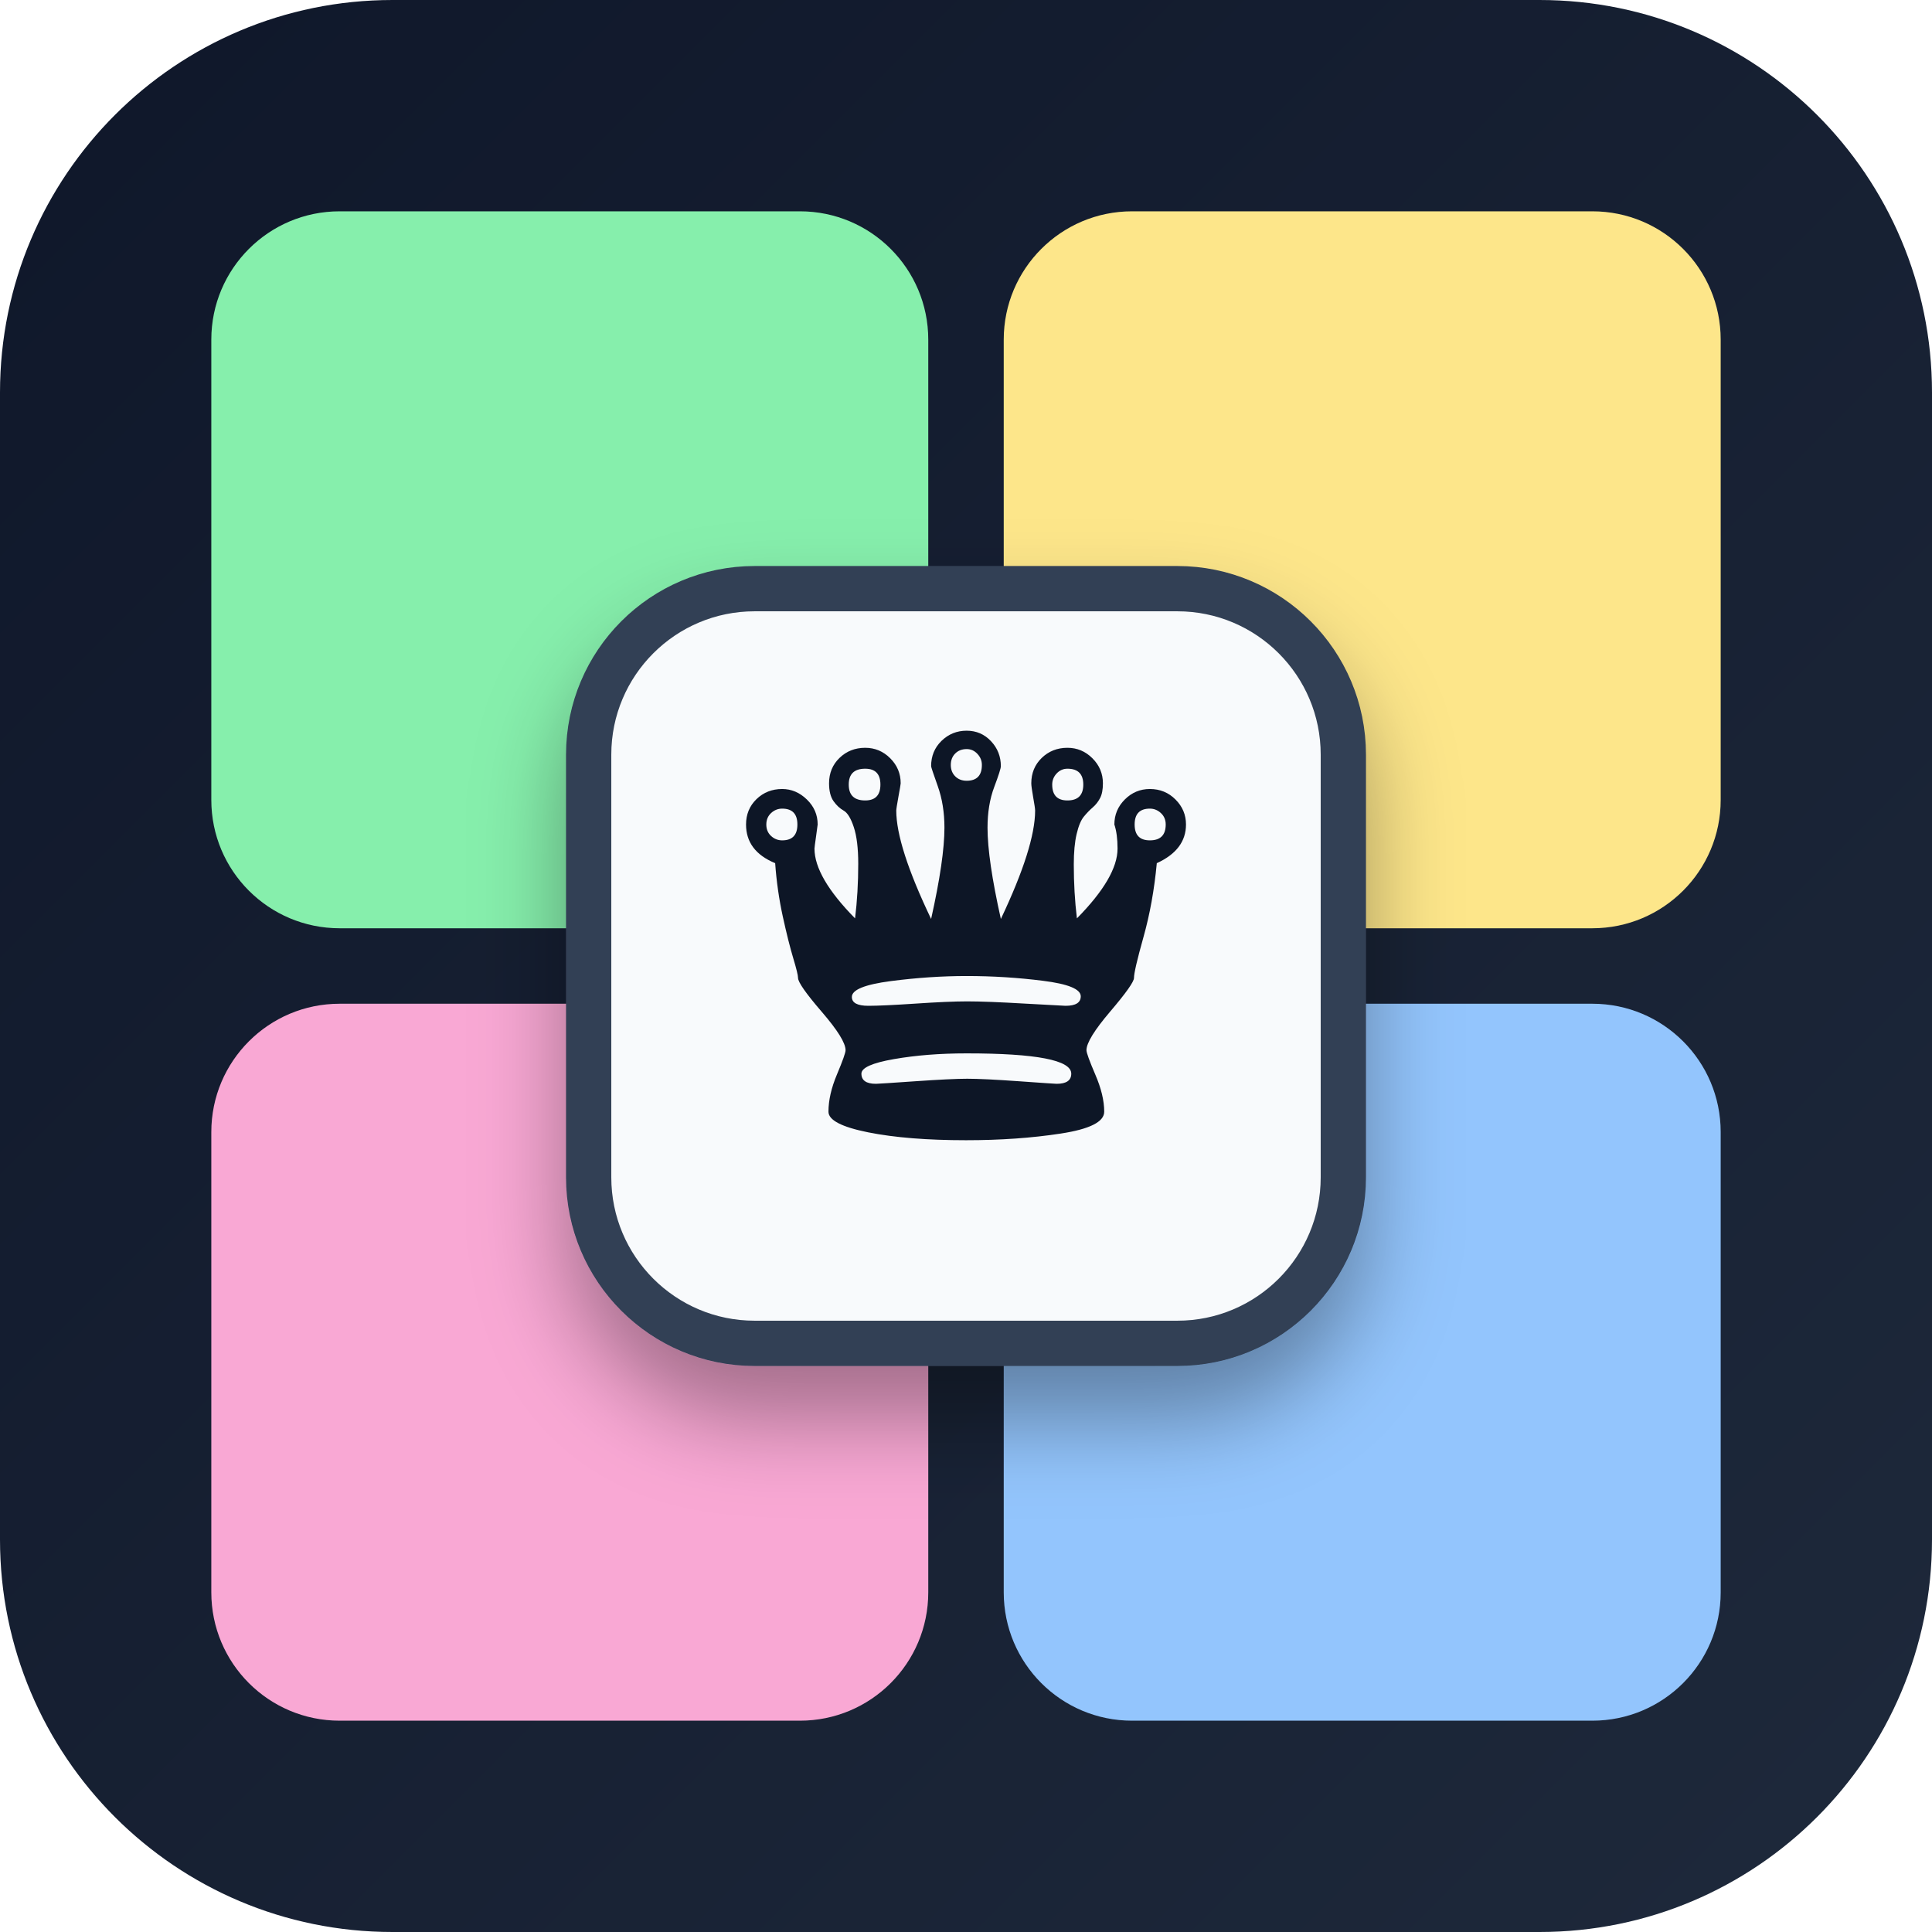
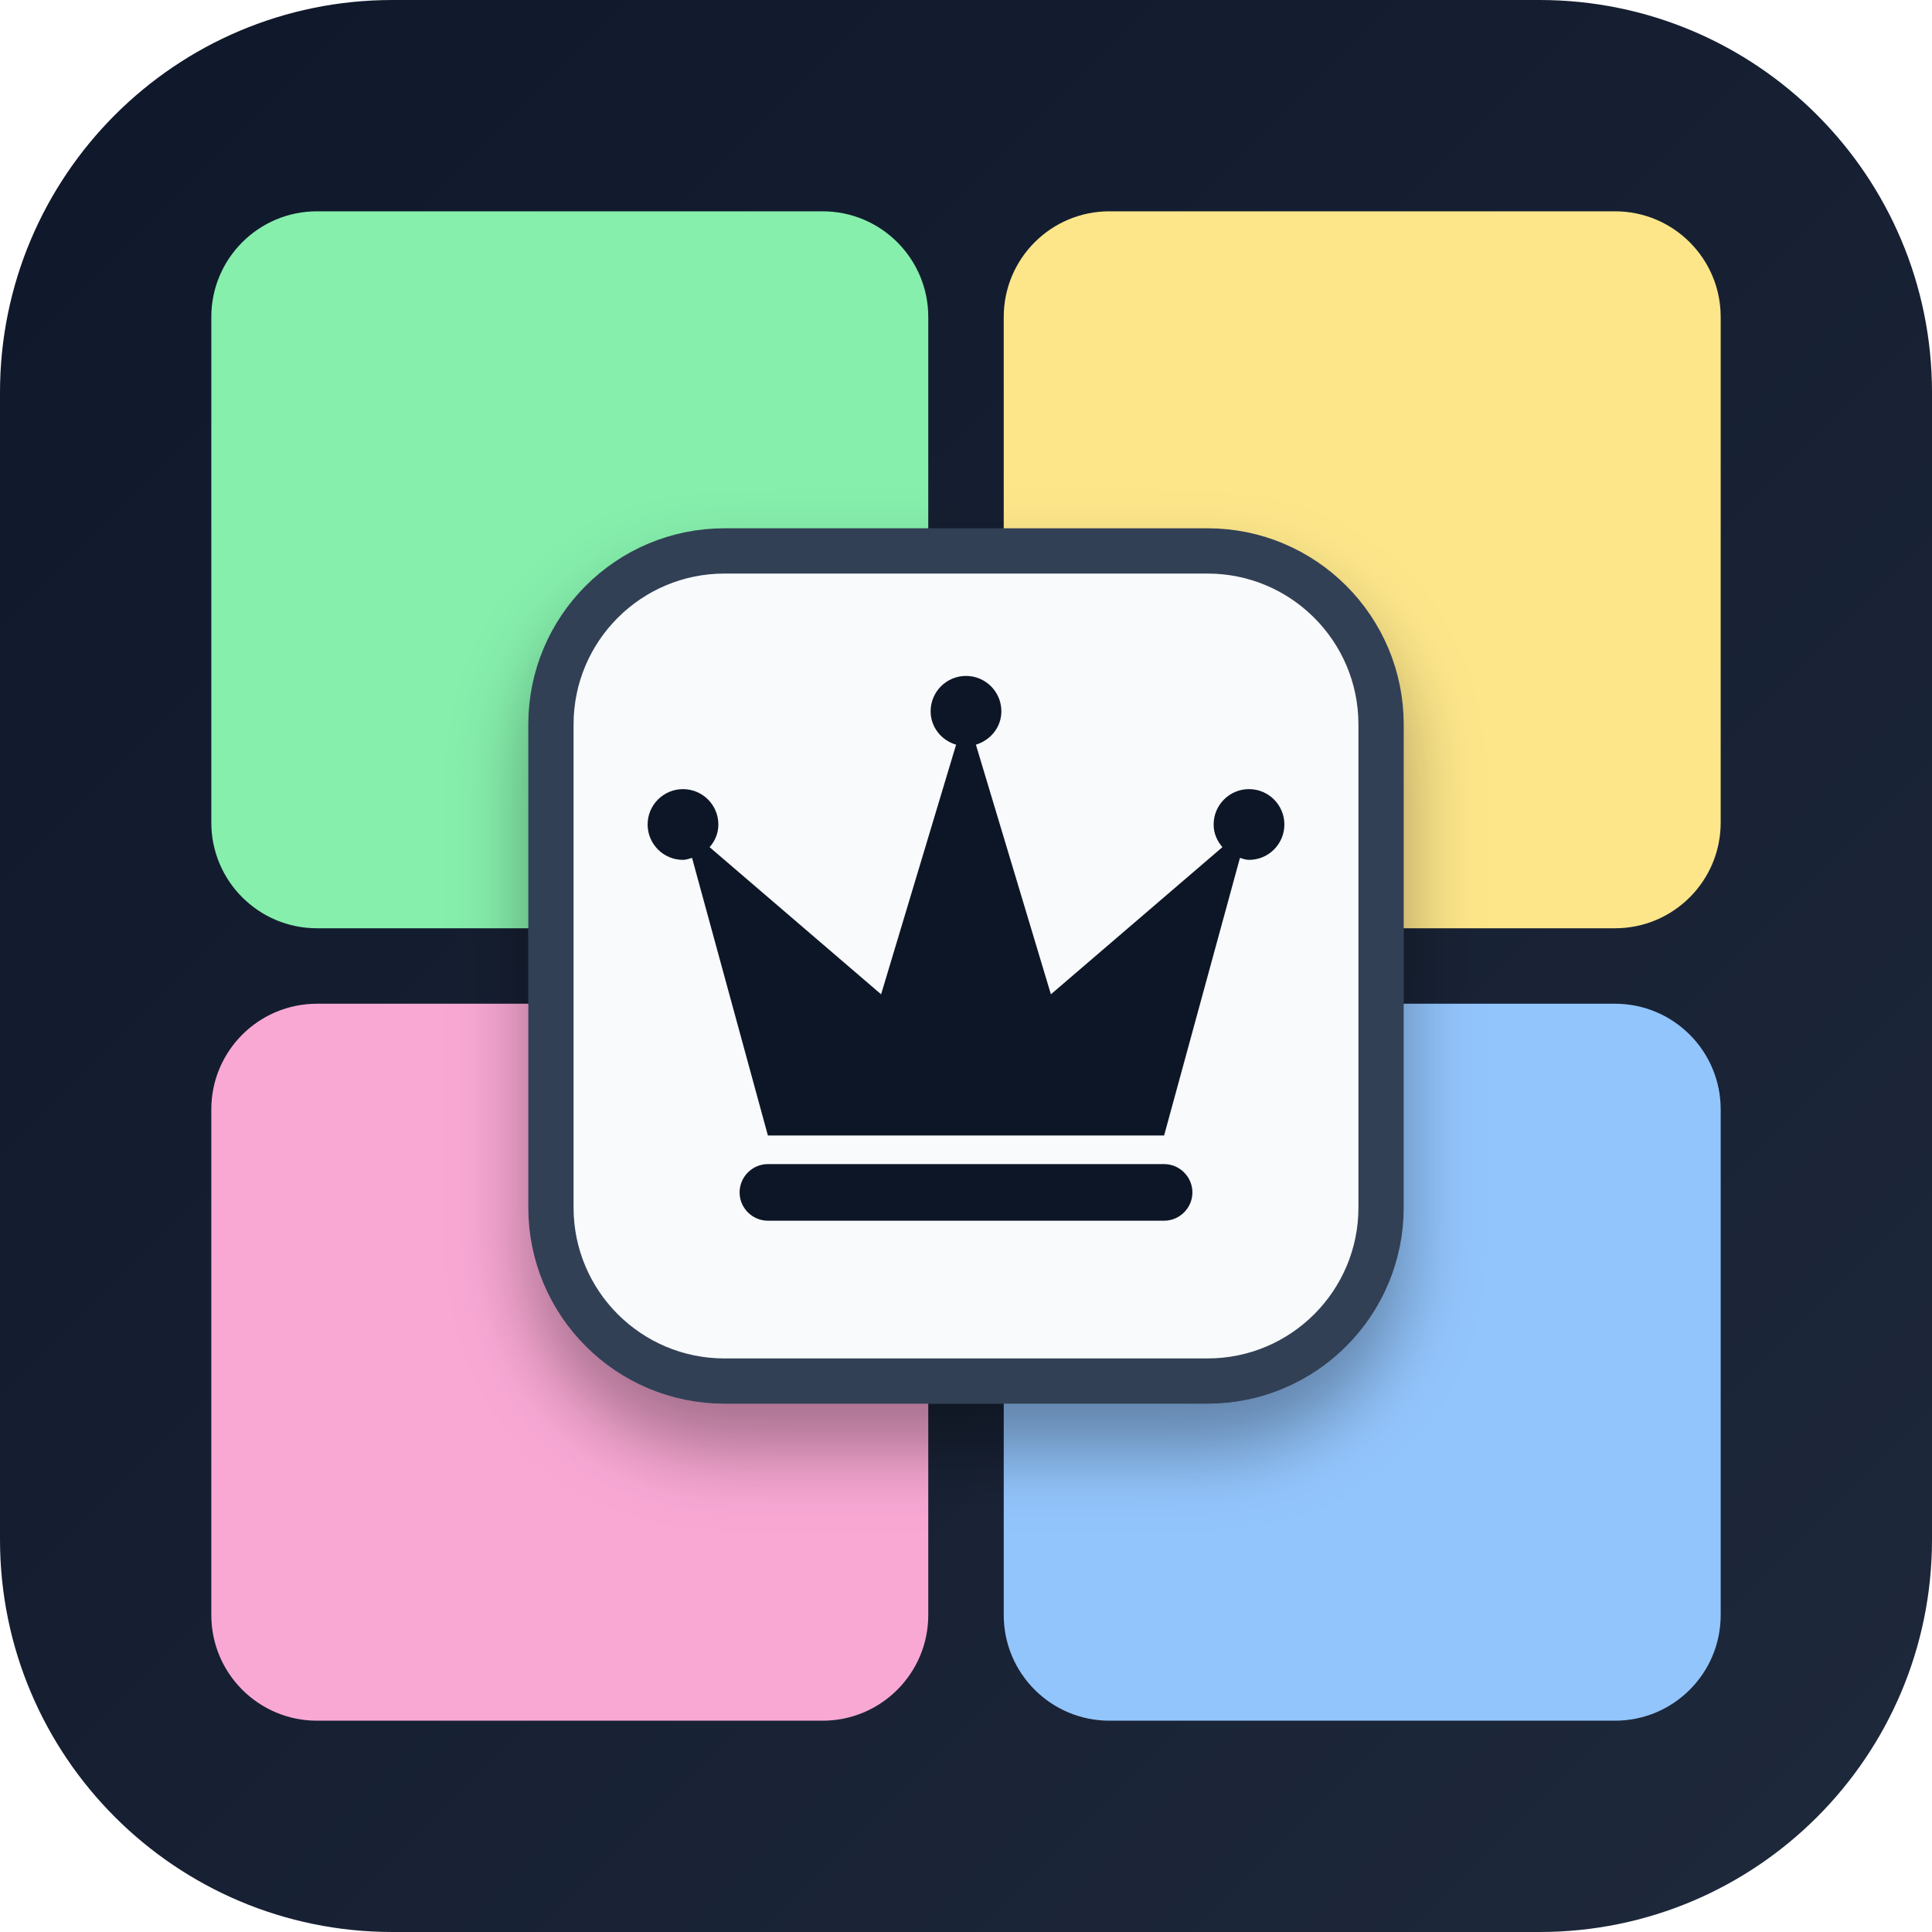
<svg xmlns="http://www.w3.org/2000/svg" viewBox="0 0 512 512">
  <defs>
    <linearGradient id="bg" x1="0" y1="0" x2="1" y2="1">
      <stop offset="0" stop-color="#0f172a" />
      <stop offset="1" stop-color="#1e293b" />
    </linearGradient>
    <filter id="shadow" x="-30%" y="-30%" width="160%" height="160%">
-       <feDropShadow dx="0" dy="14" stdDeviation="12" flood-color="#000" flood-opacity=".35" />
+       <feDropShadow dx="0" dy="12" stdDeviation="10" flood-color="#000" flood-opacity=".34" />
    </filter>
  </defs>
  <rect width="512" height="512" rx="104" fill="url(#bg)" />
  <g transform="translate(56 56)">
-     <rect x="0" y="0" width="190" height="190" rx="34" fill="#86efac" />
-     <rect x="210" y="0" width="190" height="190" rx="34" fill="#fde68a" />
-     <rect x="0" y="210" width="190" height="190" rx="34" fill="#f9a8d4" />
-     <rect x="210" y="210" width="190" height="190" rx="34" fill="#93c5fd" />
+     <rect width="190" height="190" rx="28" fill="#86efac" />
+     <rect x="210" width="190" height="190" rx="28" fill="#fde68a" />
+     <rect y="210" width="190" height="190" rx="28" fill="#f9a8d4" />
+     <rect x="210" y="210" width="190" height="190" rx="28" fill="#93c5fd" />
  </g>
  <g filter="url(#shadow)">
-     <rect x="156" y="156" width="200" height="200" rx="44" fill="#f8fafc" stroke="#334155" stroke-width="12" />
-     <text x="256" y="302" text-anchor="middle" font-size="168" font-family="Georgia, 'Times New Roman', serif" font-weight="700" fill="#111827">♛</text>
+     <rect x="146" y="146" width="220" height="220" rx="46" fill="#f8fafc" stroke="#334155" stroke-width="12" />
+     <g transform="translate(166 166) scale(7.5)" fill="#111827">
+       <path d="M23.25 7C23.25 7.69 22.69 8.25 22 8.25C21.89 8.25 21.78 8.21 21.68 8.18L19 17.99H5L2.32 8.18C2.21 8.21 2.11 8.25 2 8.25C1.31 8.25 0.75 7.69 0.75 7C0.75 6.31 1.31 5.75 2 5.75C2.69 5.75 3.25 6.31 3.25 7C3.25 7.31 3.13 7.59 2.94 7.8L9 13L11.65 4.18C11.14 4.03 10.75 3.57 10.75 3C10.75 2.31 11.31 1.75 12 1.75C12.69 1.75 13.25 2.31 13.25 3C13.25 3.56 12.87 4.02 12.35 4.18L15 13L21.06 7.8C20.87 7.58 20.75 7.31 20.75 7C20.75 6.31 21.31 5.75 22 5.75C22.69 5.75 23.25 6.31 23.25 7ZM19 19H5C4.45 19 4 19.45 4 20C4 20.55 4.45 21 5 21H19C19.55 21 20 20.55 20 20C20 19.45 19.55 19 19 19Z" />
+     </g>
  </g>
</svg>
